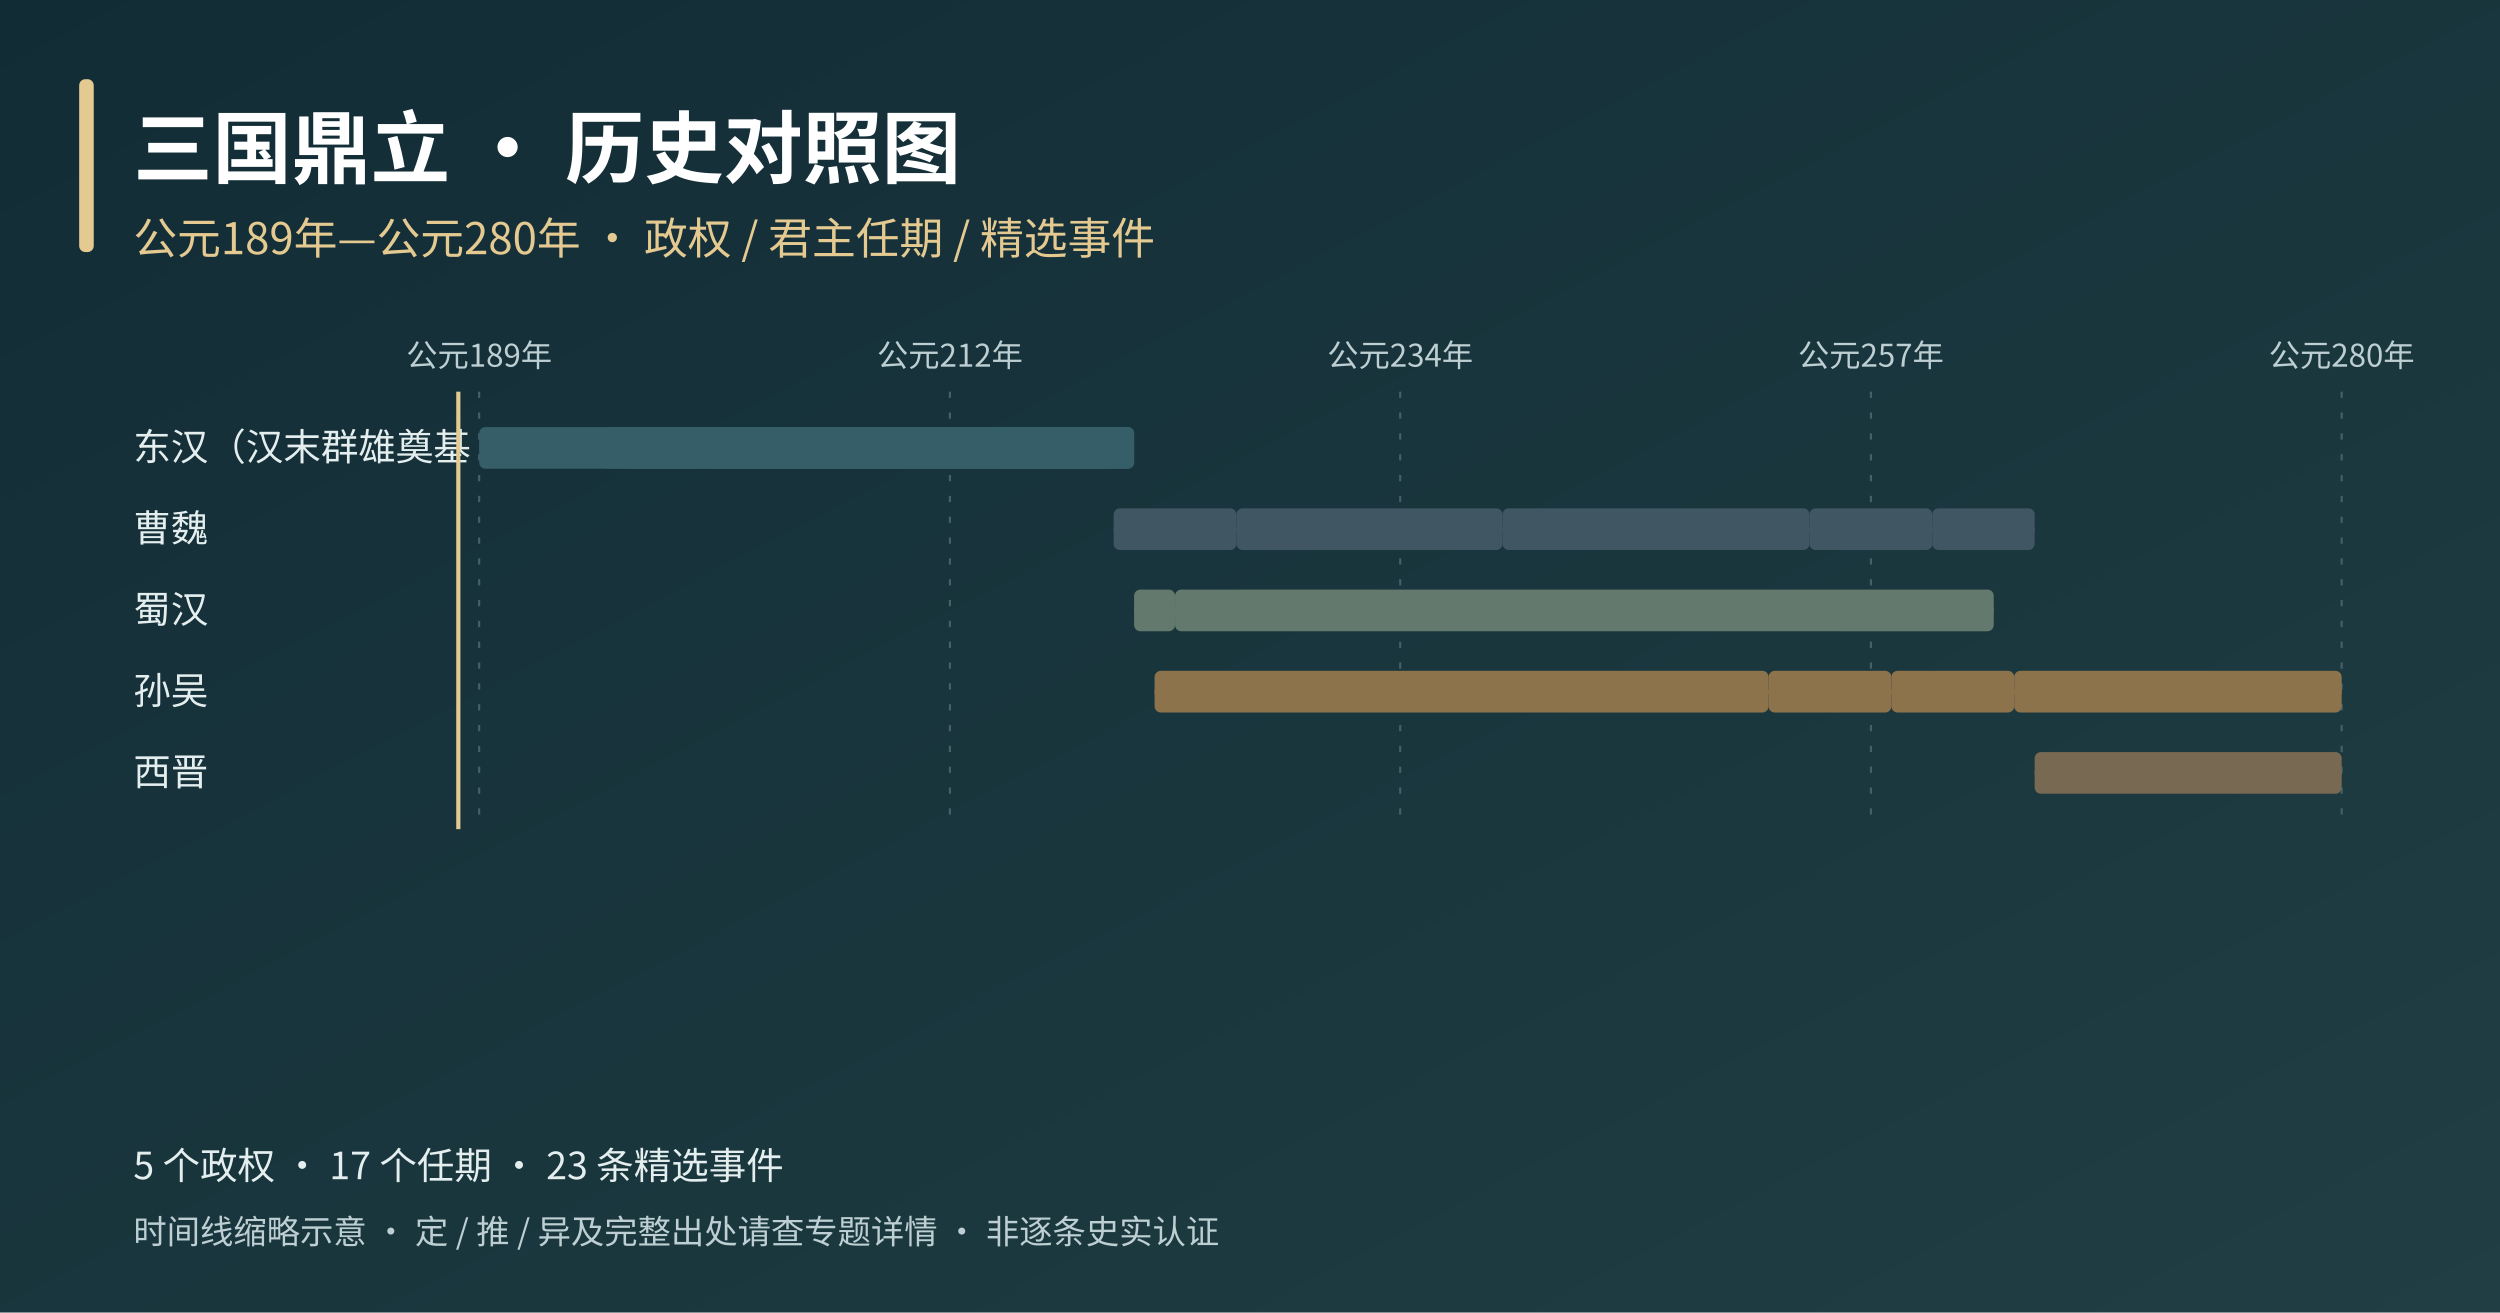
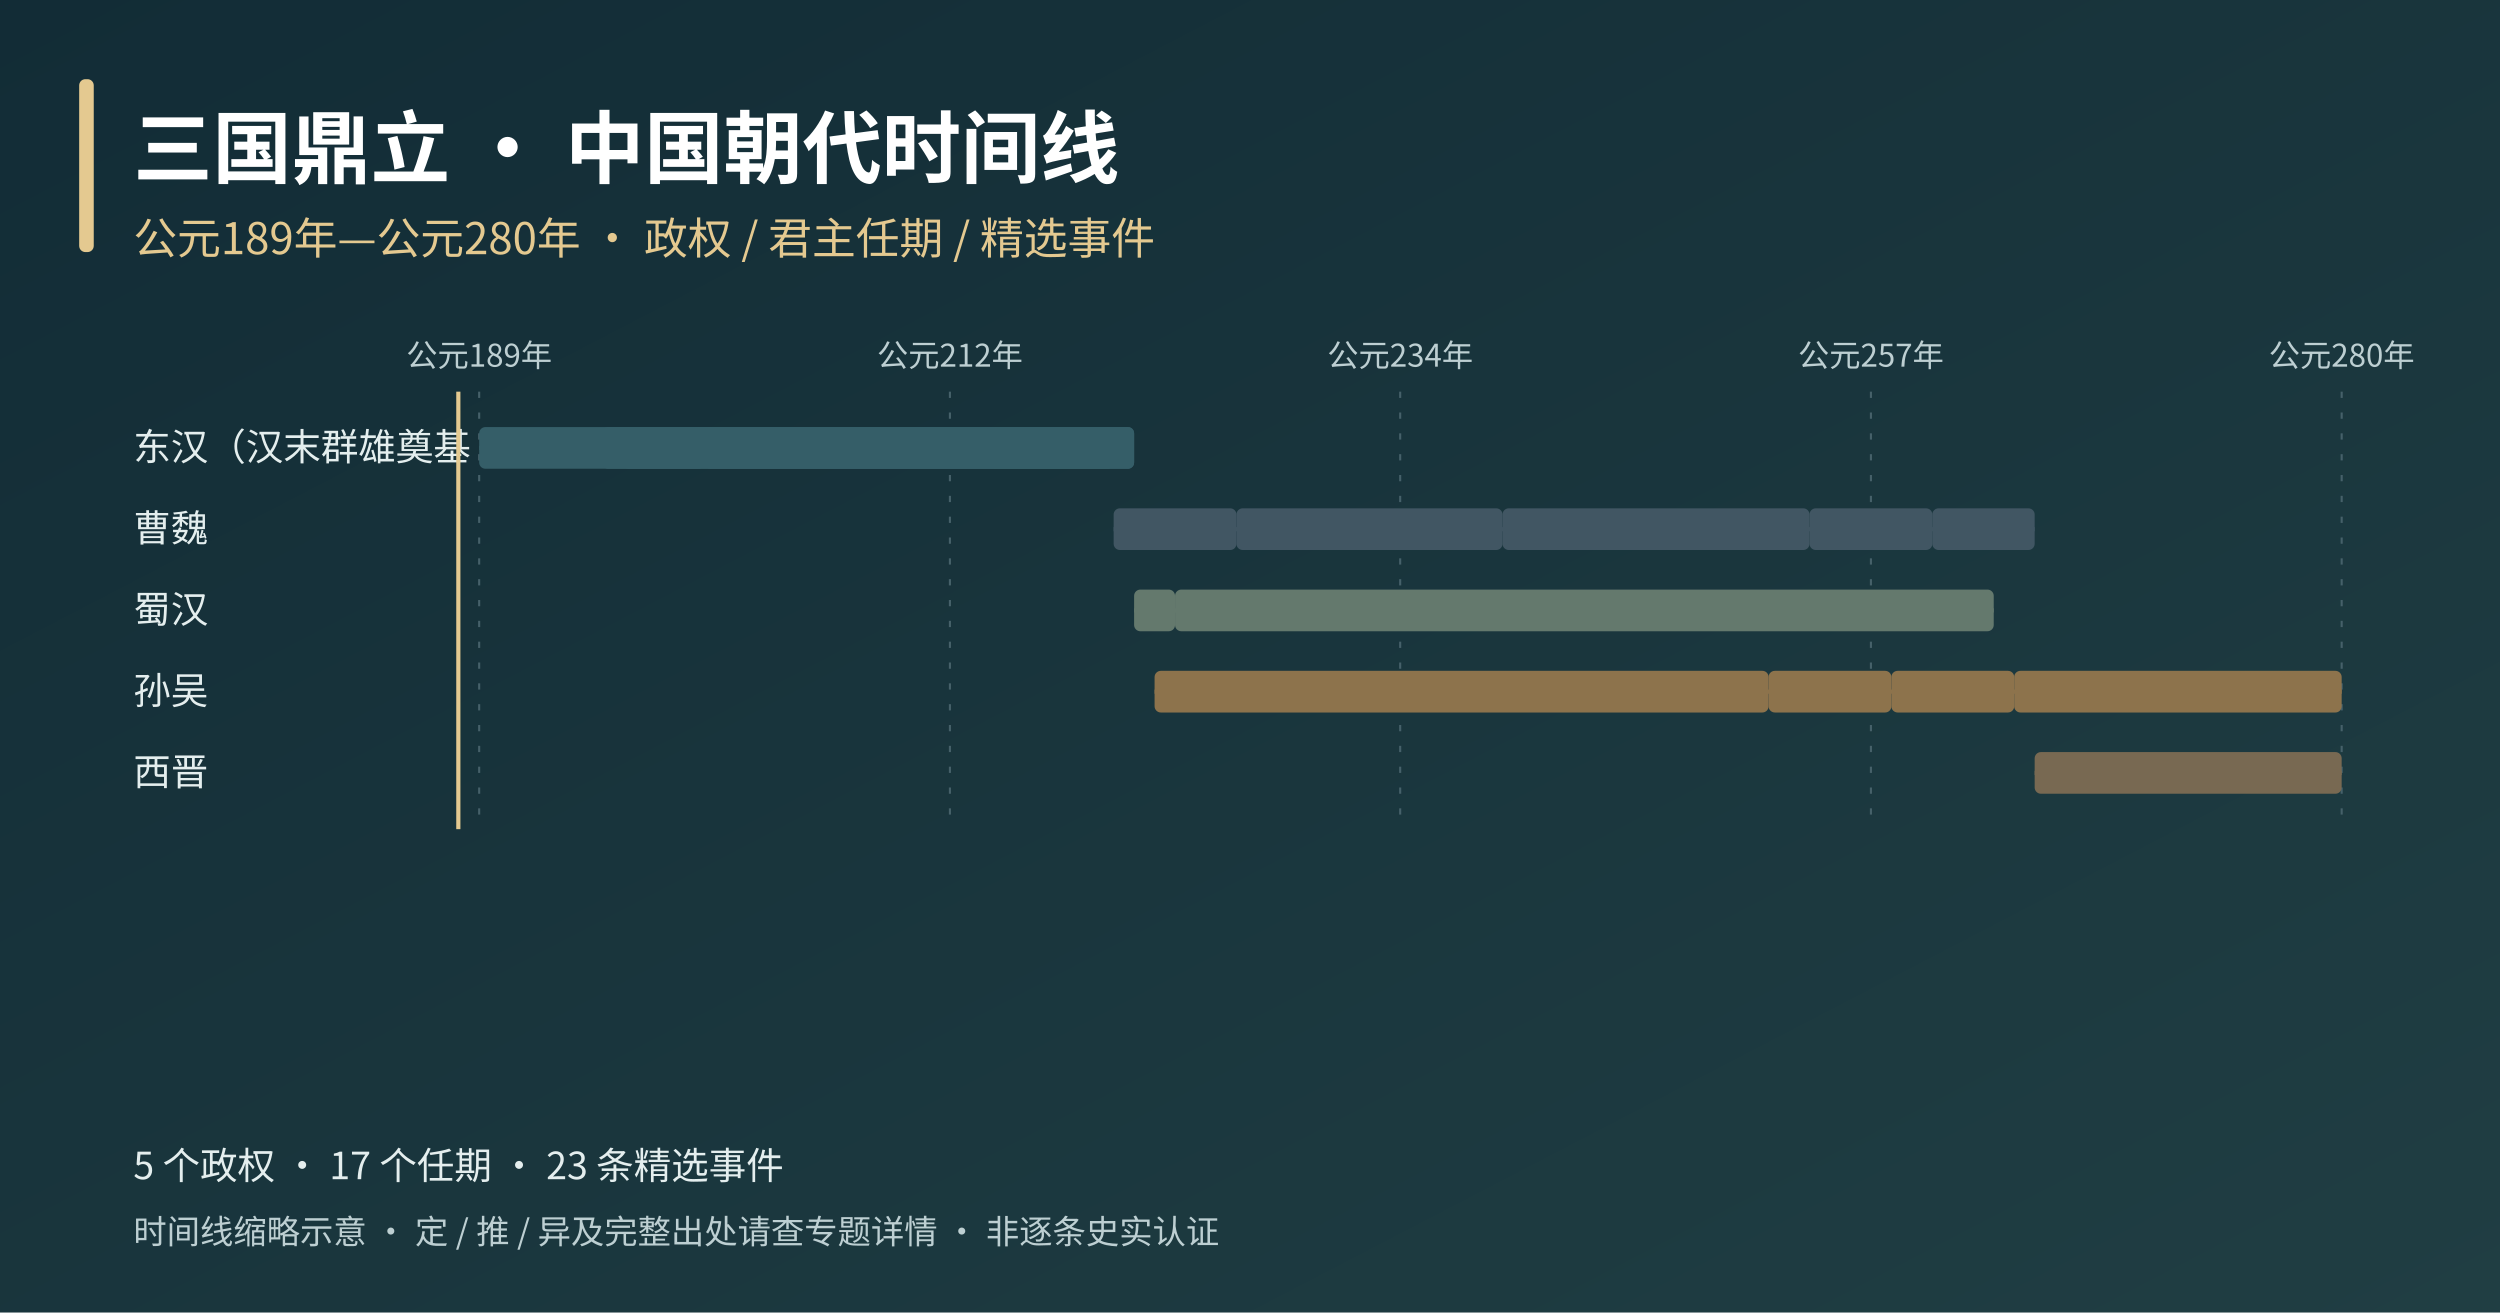
<svg xmlns="http://www.w3.org/2000/svg" width="1200" height="630" viewBox="0 0 1200 630" role="img" aria-labelledby="title desc">
  <defs>
    <linearGradient id="bg" x2="1" y2="1">
      <stop stop-color="#122c36" />
      <stop offset="1" stop-color="#203e43" />
    </linearGradient>
  </defs>
  <rect width="1200" height="630" fill="url(#bg)" />
  <rect x="38" y="38" width="7" height="83" rx="3" fill="#e4c990" />
  <g font-family="Noto Sans CJK SC,Microsoft YaHei,PingFang SC,sans-serif">
-     <text x="64" y="85" fill="#ffffff" font-size="38" font-weight="700">三国鼎立 · 历史对照图</text>
+     <text x="64" y="85" fill="#ffffff" font-size="38" font-weight="700">三国鼎立 · 中国朝代时间线</text>
    <text x="64" y="122" fill="#e4c990" font-size="21">公元189年—公元280年 · 政权 / 君主任期 / 精选事件</text>
    <path d="M230.00 188V398" stroke="#46616a" stroke-dasharray="3 7" />
    <text x="230.00" y="176" text-anchor="middle" fill="#bdcfd2" font-size="15">公元189年</text>
    <path d="M455.96 188V398" stroke="#46616a" stroke-dasharray="3 7" />
    <text x="455.96" y="176" text-anchor="middle" fill="#bdcfd2" font-size="15">公元212年</text>
    <path d="M672.09 188V398" stroke="#46616a" stroke-dasharray="3 7" />
    <text x="672.09" y="176" text-anchor="middle" fill="#bdcfd2" font-size="15">公元234年</text>
    <path d="M898.04 188V398" stroke="#46616a" stroke-dasharray="3 7" />
    <text x="898.04" y="176" text-anchor="middle" fill="#bdcfd2" font-size="15">公元257年</text>
    <path d="M1124.00 188V398" stroke="#46616a" stroke-dasharray="3 7" />
    <text x="1124.00" y="176" text-anchor="middle" fill="#bdcfd2" font-size="15">公元280年</text>
    <text x="64" y="221" fill="#e4eeee" font-size="18">东汉（汉末群雄奠基</text>
    <path d="M230 215H534.549" stroke="#355e68" stroke-width="2" />
    <rect x="230.00" y="205" width="304.55" height="20" rx="3" fill="#355e68" opacity="1" />
    <rect x="298.77" y="205" width="235.78" height="20" rx="3" fill="#355e68" opacity="1" />
    <rect x="475.60" y="205" width="68.77" height="20" rx="3" fill="#355e68" opacity="1" />
    <rect x="288.95" y="205" width="49.12" height="20" rx="3" fill="#355e68" opacity="1" />
    <rect x="338.07" y="205" width="206.31" height="20" rx="3" fill="#355e68" opacity="1" />
    <text x="64" y="260" fill="#e4eeee" font-size="18">曹魏</text>
    <path d="M534.549 254H976.637" stroke="#415663" stroke-width="2" />
    <rect x="534.55" y="244" width="58.95" height="20" rx="3" fill="#415663" opacity="1" />
    <rect x="593.49" y="244" width="127.71" height="20" rx="3" fill="#415663" opacity="1" />
    <rect x="721.21" y="244" width="147.36" height="20" rx="3" fill="#415663" opacity="1" />
    <rect x="868.57" y="244" width="58.95" height="20" rx="3" fill="#415663" opacity="1" />
    <rect x="927.52" y="244" width="49.12" height="20" rx="3" fill="#415663" opacity="1" />
    <text x="64" y="299" fill="#e4eeee" font-size="18">蜀汉</text>
    <path d="M544.374 293H956.989" stroke="#64796d" stroke-width="2" />
    <rect x="544.37" y="283" width="19.65" height="20" rx="3" fill="#64796d" opacity="1" />
    <rect x="564.02" y="283" width="392.97" height="20" rx="3" fill="#64796d" opacity="1" />
    <text x="64" y="338" fill="#e4eeee" font-size="18">孙吴</text>
    <path d="M554.198 332H1124" stroke="#8d734c" stroke-width="2" />
    <rect x="554.20" y="322" width="294.73" height="20" rx="3" fill="#8d734c" opacity="1" />
    <rect x="848.92" y="322" width="58.95" height="20" rx="3" fill="#8d734c" opacity="1" />
    <rect x="907.87" y="322" width="58.95" height="20" rx="3" fill="#8d734c" opacity="1" />
    <rect x="966.81" y="322" width="157.19" height="20" rx="3" fill="#8d734c" opacity="1" />
    <text x="64" y="377" fill="#e4eeee" font-size="18">西晋</text>
    <path d="M976.637 371H1124" stroke="#786952" stroke-width="2" />
    <rect x="976.64" y="361" width="147.36" height="20" rx="3" fill="#786952" opacity="1" />
    <path d="M220 188V398" stroke="#e4c990" stroke-width="2" />
    <text x="64" y="566" fill="#e4eeee" font-size="18">5 个政权 · 17 个任期 · 23 条精选事件</text>
    <text x="64" y="597" fill="#bdcfd2" font-size="16">时间线缩略示意 · 定 / 推 / 异及完整出处请查专题详情 · 非逐条史实认证</text>
  </g>
</svg>
